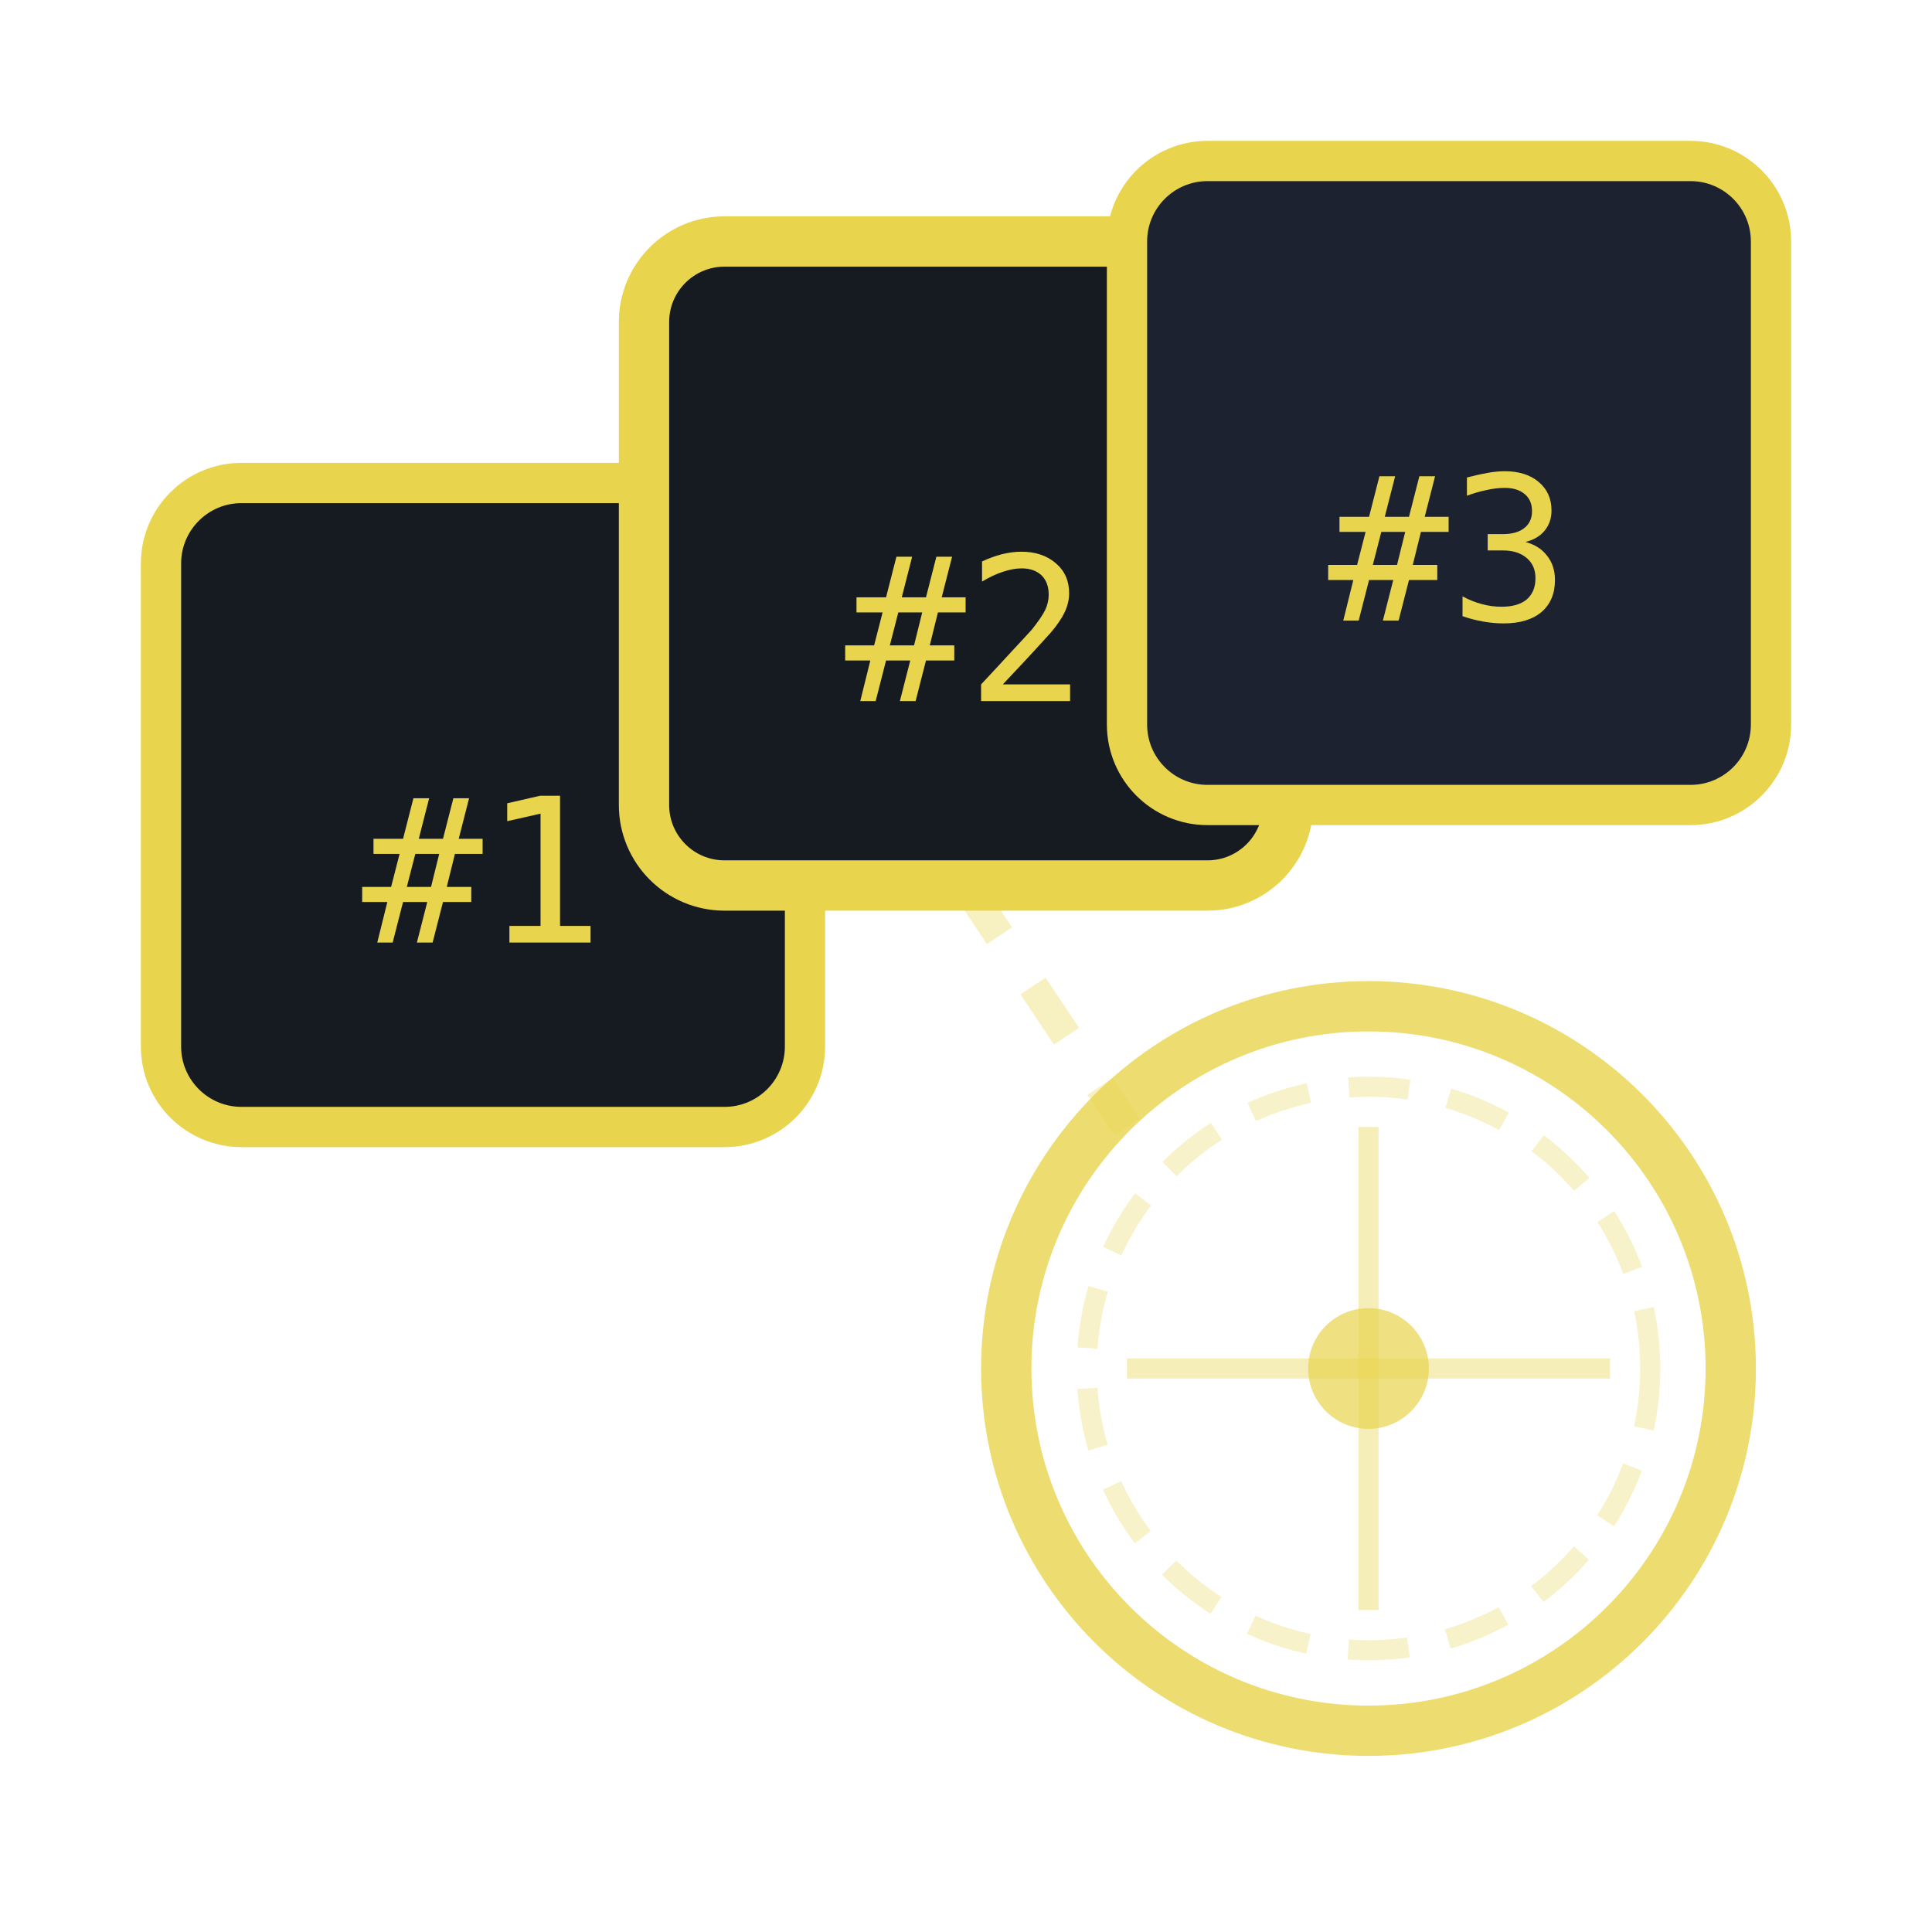
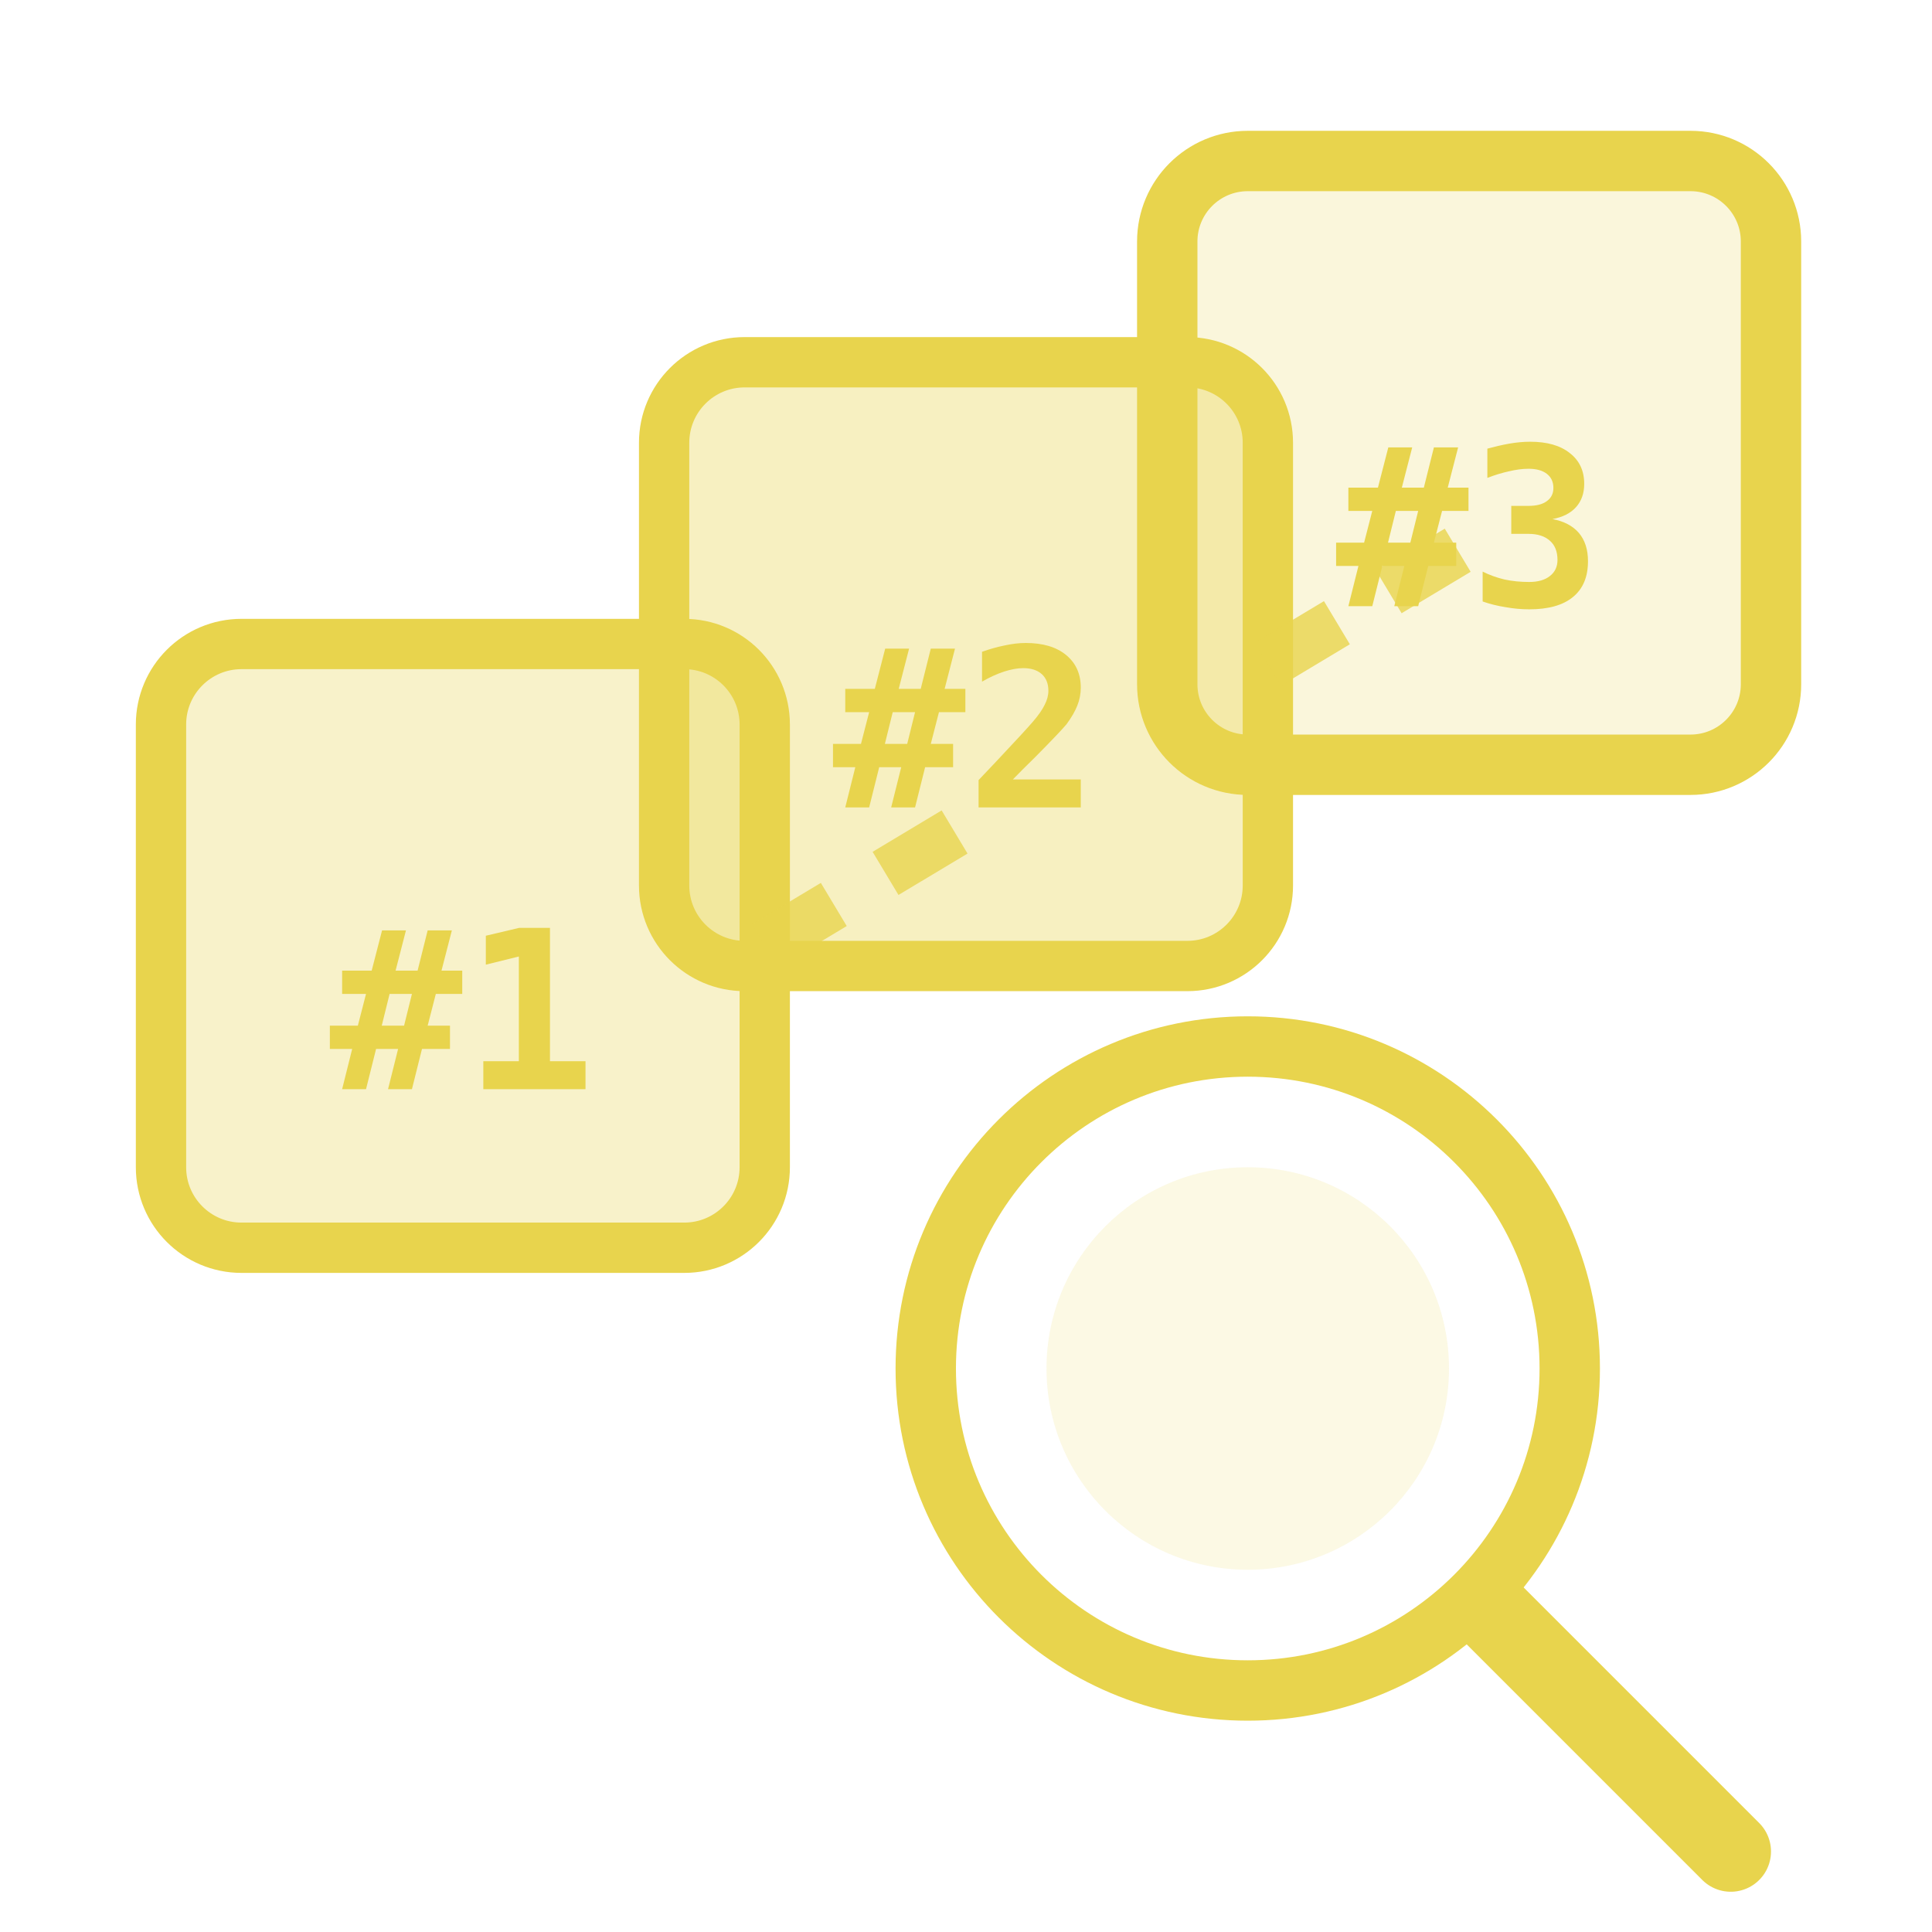
- <svg xmlns="http://www.w3.org/2000/svg" viewBox="0 0 96 96" fill="none">
-   <rect x="8" y="24" width="32" height="32" rx="4" fill="#161B22" stroke="#E8D44D" stroke-width="2" />
-   <text x="24" y="44" font-family="monospace" font-size="10" fill="#E8D44D" text-anchor="middle" dominant-baseline="middle">#1</text>
-   <line x1="40" y1="40" x2="48" y2="36" stroke="#E8D44D" stroke-width="2" stroke-dasharray="2 2" opacity="0.6" />
-   <rect x="32" y="12" width="32" height="32" rx="4" fill="#161B22" stroke="#E8D44D" stroke-width="2.5" />
-   <text x="48" y="32" font-family="monospace" font-size="10" fill="#E8D44D" text-anchor="middle" dominant-baseline="middle">#2</text>
-   <line x1="64" y1="28" x2="72" y2="24" stroke="#E8D44D" stroke-width="2" stroke-dasharray="2 2" opacity="0.6" />
-   <rect x="56" y="8" width="32" height="32" rx="4" fill="#1C2230" stroke="#E8D44D" stroke-width="2" />
-   <text x="72" y="28" font-family="monospace" font-size="10" fill="#E8D44D" text-anchor="middle" dominant-baseline="middle">#3</text>
-   <circle cx="68" cy="68" r="18" fill="none" stroke="#E8D44D" stroke-width="2.5" opacity="0.8" />
-   <circle cx="68" cy="68" r="14" fill="none" stroke="#E8D44D" stroke-width="1" opacity="0.3" stroke-dasharray="3 2" />
-   <line x1="68" y1="56" x2="68" y2="80" stroke="#E8D44D" stroke-width="1" opacity="0.4" />
-   <line x1="56" y1="68" x2="80" y2="68" stroke="#E8D44D" stroke-width="1" opacity="0.4" />
-   <circle cx="68" cy="68" r="3" fill="#E8D44D" opacity="0.7" />
-   <line x1="48" y1="44" x2="56" y2="56" stroke="#E8D44D" stroke-width="1.5" stroke-dasharray="3 3" opacity="0.35" />
+ <svg xmlns="http://www.w3.org/2000/svg" viewBox="0 0 96 96" width="96" height="96">
+   <rect x="8" y="32" width="30" height="30" rx="4" fill="#E8D44D" opacity="0.3" />
+   <rect x="8" y="32" width="30" height="30" rx="4" fill="none" stroke="#E8D44D" stroke-width="2.5" />
+   <text x="23" y="51" font-family="monospace" font-size="11" font-weight="bold" fill="#E8D44D" text-anchor="middle" dominant-baseline="middle">#1</text>
+   <line x1="38" y1="47" x2="48" y2="41" stroke="#E8D44D" stroke-width="2.5" stroke-dasharray="4 3" opacity="0.8" />
+   <rect x="33" y="18" width="30" height="30" rx="4" fill="#E8D44D" opacity="0.35" />
+   <rect x="33" y="18" width="30" height="30" rx="4" fill="none" stroke="#E8D44D" stroke-width="2.5" />
+   <text x="48" y="37" font-family="monospace" font-size="11" font-weight="bold" fill="#E8D44D" text-anchor="middle" dominant-baseline="middle">#2</text>
+   <line x1="63" y1="33" x2="73" y2="27" stroke="#E8D44D" stroke-width="2.5" stroke-dasharray="4 3" opacity="0.8" />
+   <rect x="58" y="8" width="30" height="30" rx="4" fill="#E8D44D" opacity="0.2" />
+   <rect x="58" y="8" width="30" height="30" rx="4" fill="none" stroke="#E8D44D" stroke-width="3" />
+   <text x="73" y="27" font-family="monospace" font-size="11" font-weight="bold" fill="#E8D44D" text-anchor="middle" dominant-baseline="middle">#3</text>
+   <circle cx="62" cy="68" r="16" fill="none" stroke="#E8D44D" stroke-width="3" />
+   <circle cx="62" cy="68" r="10" fill="#E8D44D" opacity="0.15" />
+   <line x1="74" y1="80" x2="86" y2="92" stroke="#E8D44D" stroke-width="4" stroke-linecap="round" />
</svg>
